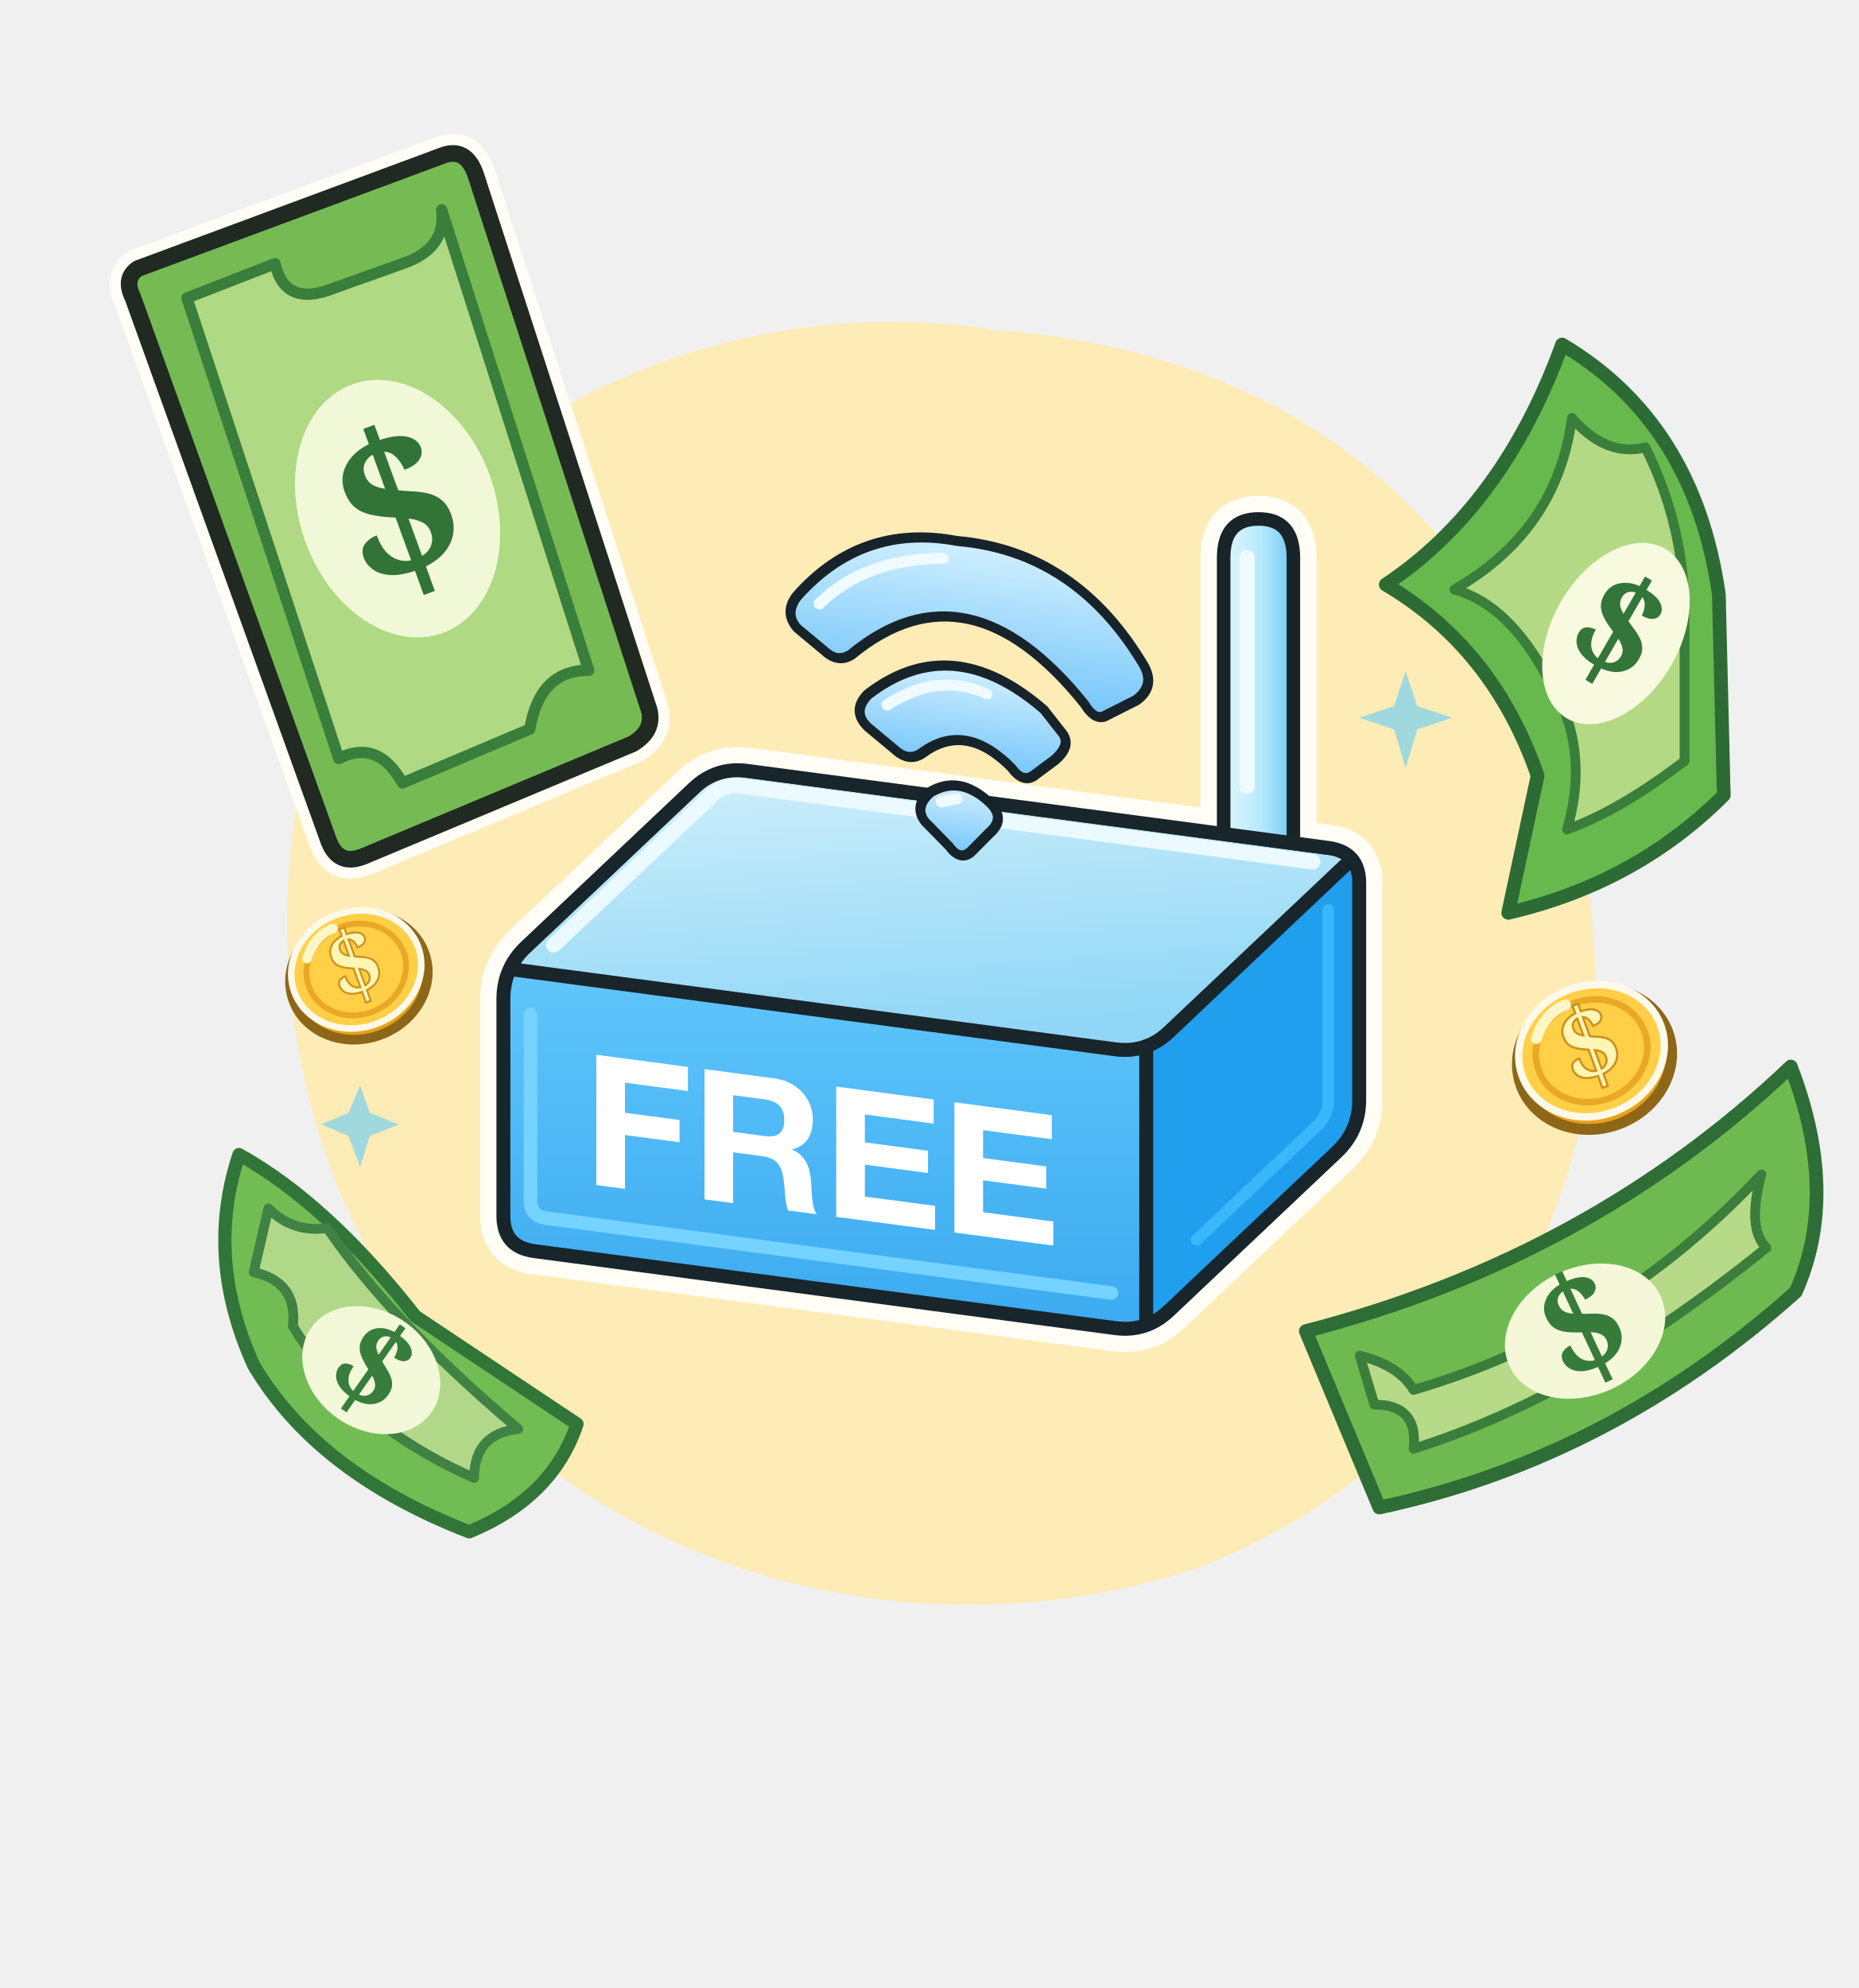
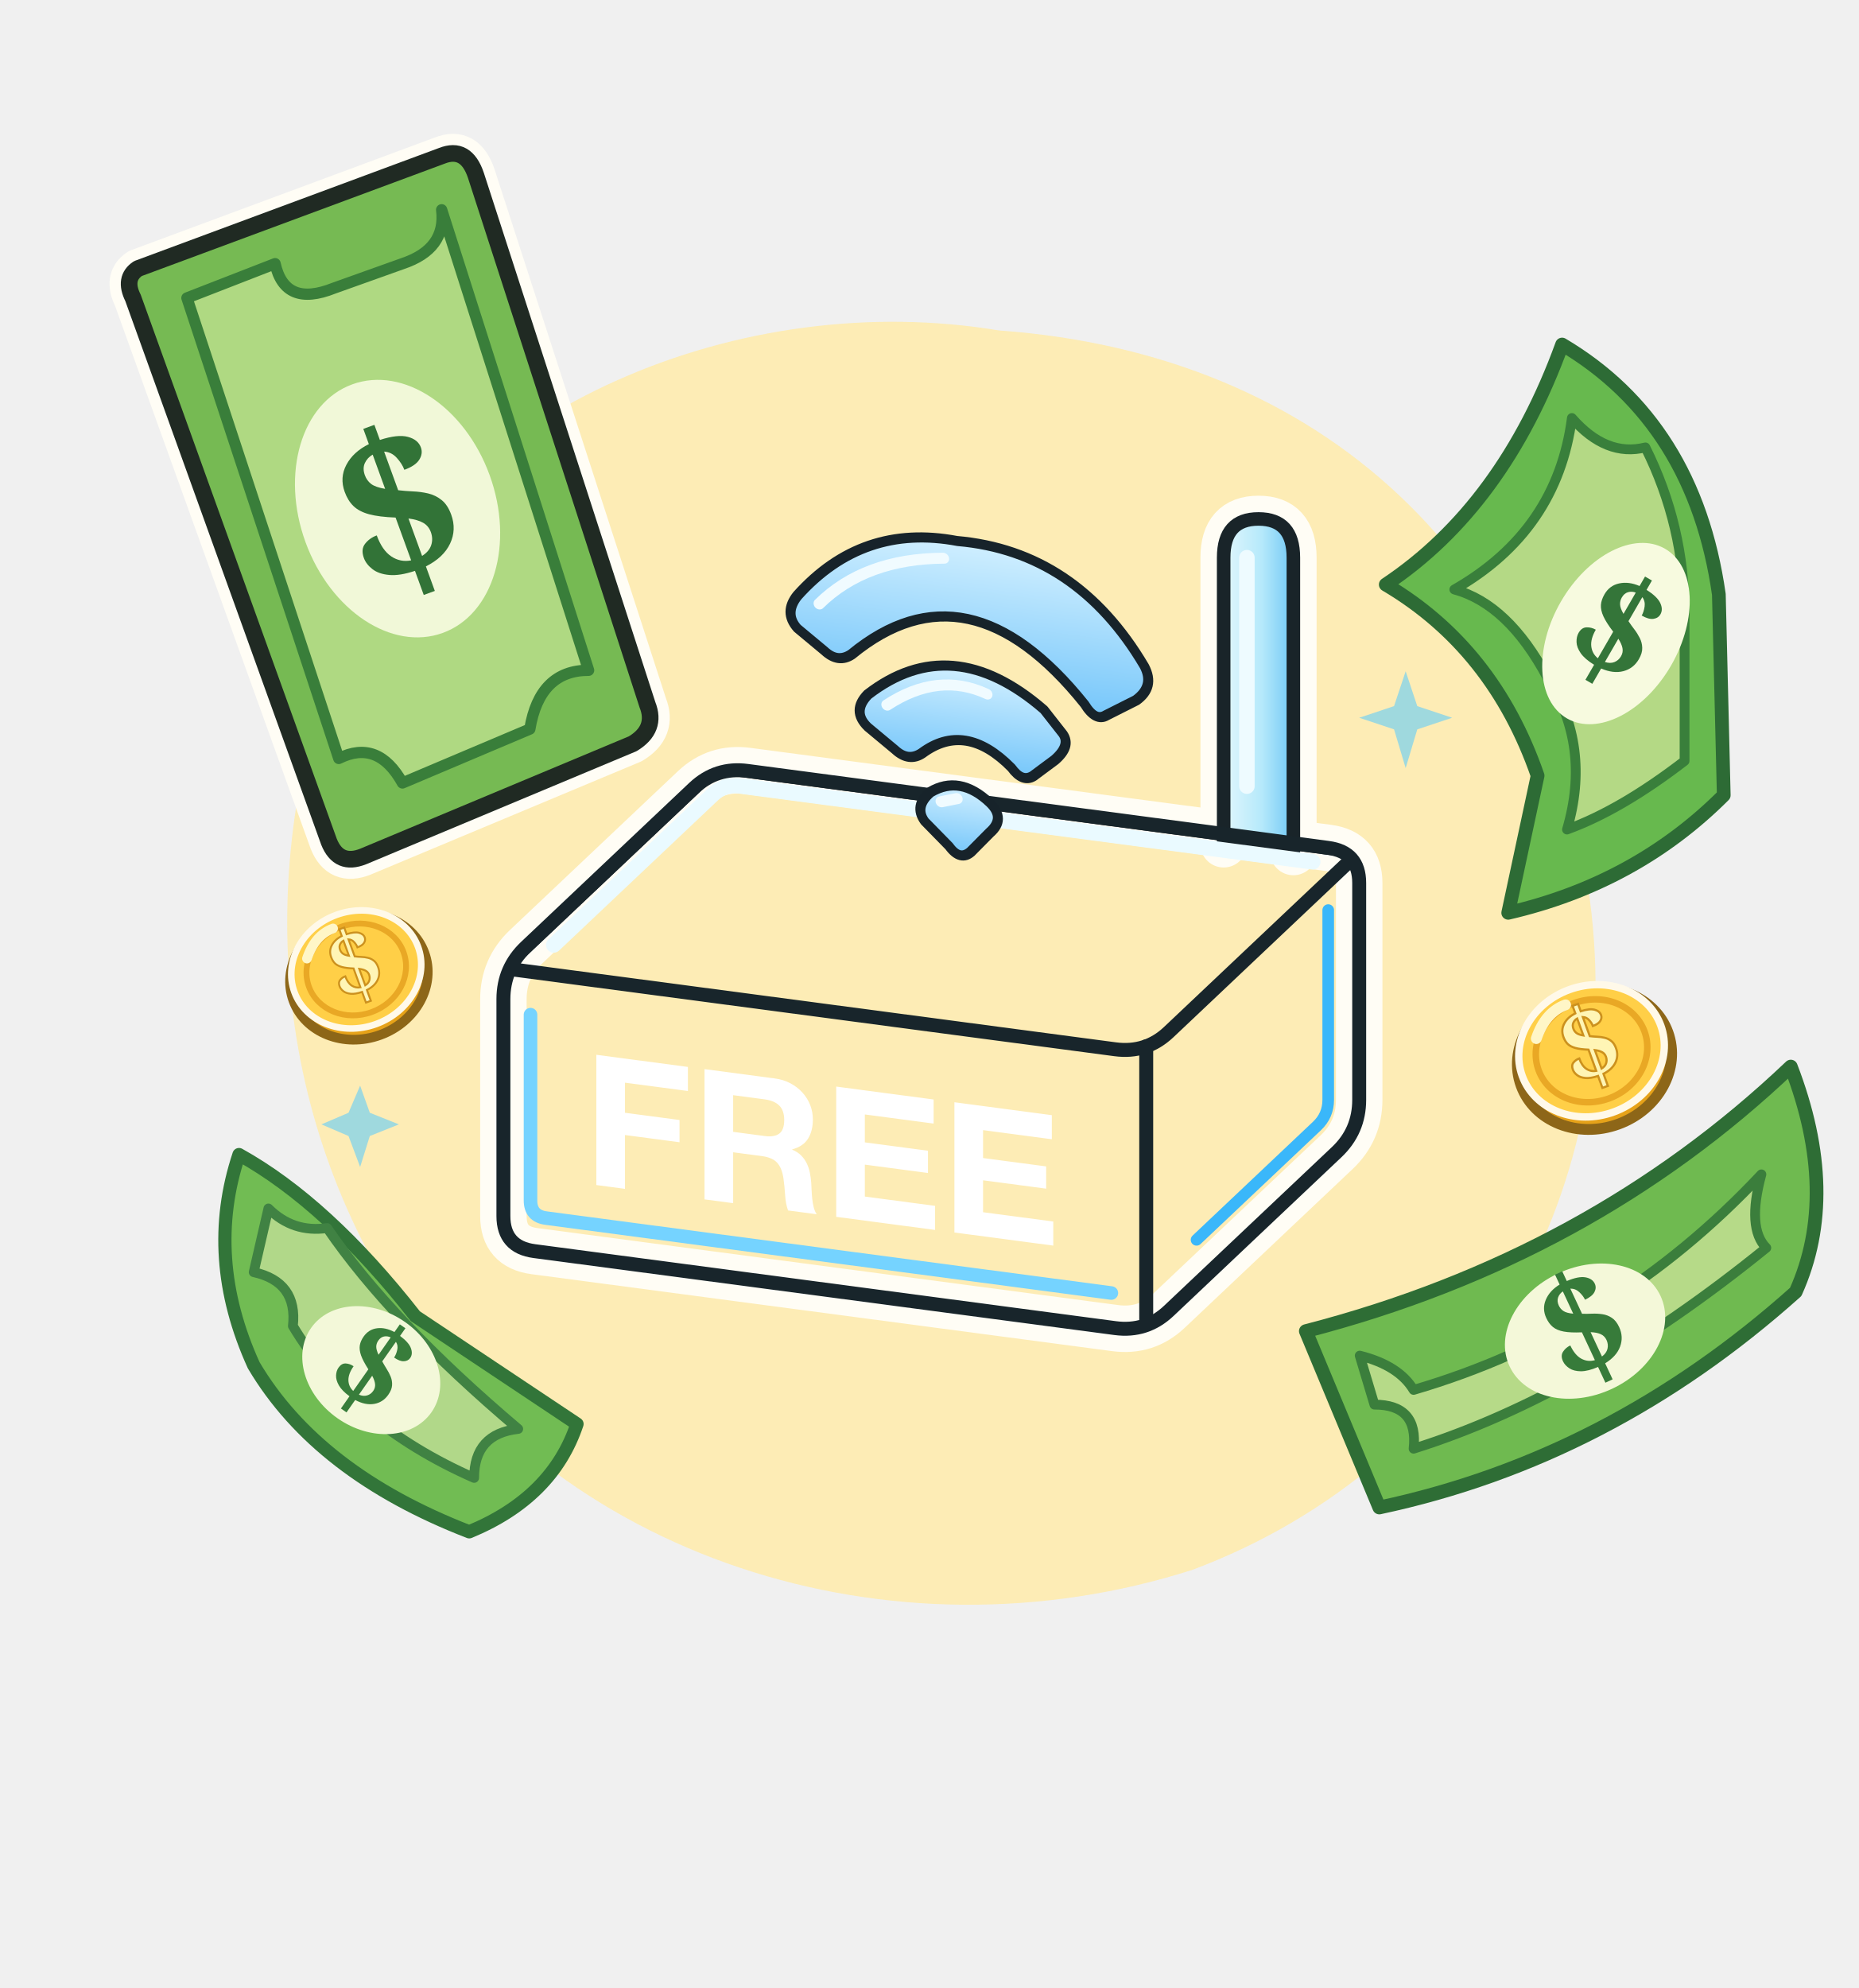
<svg xmlns="http://www.w3.org/2000/svg" width="1440" height="1540" viewBox="0 -33.333 480 513.333">
  <defs>
    <linearGradient id="top" x2=".25" y2="1">
      <stop stop-color="#d2f0fb" />
      <stop offset="1" stop-color="#90d7f7" />
    </linearGradient>
    <linearGradient id="front" x2="0" y2="1">
      <stop stop-color="#60c6fb" />
      <stop offset="1" stop-color="#3baaf0" />
    </linearGradient>
    <linearGradient id="antenna" x2="1" y2="0">
      <stop stop-color="#e2f7fc" />
      <stop offset=".55" stop-color="#b5e9fb" />
      <stop offset="1" stop-color="#70c7f4" />
    </linearGradient>
    <linearGradient id="wifi" x2="0" y2="1">
      <stop stop-color="#d0efff" />
      <stop offset="1" stop-color="#75c6fa" />
    </linearGradient>
    <g id="coin">
      <ellipse cx="0" cy="2" rx="18" ry="16" fill="#e6a219" stroke="#8d6618" stroke-width="2.5" />
      <ellipse rx="17" ry="15" fill="#ffcf47" stroke="#fff9e9" stroke-width="1.7" />
      <ellipse rx="13" ry="11.7" fill="none" stroke="#e9a825" stroke-width="1.5" />
      <text x="0" y="7" text-anchor="middle" font-family="Georgia,serif" font-weight="bold" font-size="24" fill="#fff5b5" stroke="#cc911e" stroke-width=".5">$</text>
      <path d="M-11-7Q-7-12-2-12" fill="none" stroke="#fff6c7" stroke-width="2.5" stroke-linecap="round" />
    </g>
    <path id="rounded-router-outline" d="M122 230V286Q122 294 130 295.06L280 314.94Q288 316 293.818 310.5L337.182 269.5Q343 264 343 256V200Q343 192 335 190.94L185 171.06Q177 170 171.182 175.5L127.818 216.5Q122 222 122 230Z" />
    <clipPath id="rounded-router-clip">
      <use href="#rounded-router-outline" />
    </clipPath>
  </defs>
  <path d="M89 130C118 71 192 41 258 52 342 58 399 112 410 195 422 273 380 345 308 372 230 397 143 369 102 302 68 248 67 184 89 130Z" fill="#ffebaa" opacity=".85" />
  <g fill="#9fd9de">
    <path d="m67 82 3 8 8 3-8 3-3 9-3-9-9-3 9-3Z" transform="translate(25 82)" />
    <path d="m363 140 3 9 9 3-9 3-3 10-3-10-9-3 9-3Z" />
    <path d="m359 81 2.5 7 7.5 3-7.5 3-2.5 8-3-8-7-3 7-3Z" transform="translate(-266 166)" />
  </g>
  <g stroke-linejoin="round">
    <g aria-label="upper-right dollar bill" transform="translate(401.5 129) scale(1.265) translate(-401.5 -129)">
      <path d="M403 71Q430 87 435 122L436 163Q418 181 392 187L398 159Q389 133 367 120Q391 104 403 71Z" fill="#67b94e" stroke="#2d6b35" stroke-width="2.8" />
      <path d="M405 86Q412 94 420 92Q428 108 428 126L428 156Q415 166 404 170Q409 153 400 139Q392 124 381 121Q402 109 405 86Z" fill="#b4d985" stroke="#397f3b" stroke-width="2" />
      <ellipse cx="414" cy="130" rx="13" ry="20" transform="rotate(30 414 130)" fill="#f7fadf" />
      <text x="414" y="139" text-anchor="middle" transform="rotate(30 414 130)" font-family="Georgia,serif" font-size="29" font-weight="bold" fill="#347539">$</text>
    </g>
    <g aria-label="lower-left dollar bill" transform="translate(23.33333 0) translate(79.5 313.5) scale(1.265) translate(-79.5 -313.5)">
      <path d="M47 275Q65 285 83 308L116 330Q111 345 94 352Q63 340 50 318Q40 296 47 275Z" fill="#71bc53" stroke="#327539" stroke-width="2.7" />
      <path d="M53 286Q58 291 65 290Q78 309 104 331Q95 332 95 341Q70 330 58 310Q59 301 50 299Z" fill="#b1d889" stroke="#408243" stroke-width="2" />
      <ellipse cx="74" cy="319" rx="15" ry="12" transform="rotate(35 74 319)" fill="#f3f8d9" />
      <text x="74" y="327" text-anchor="middle" transform="rotate(35 74 319)" font-family="Georgia,serif" font-size="25" font-weight="bold" fill="#387d3b">$</text>
    </g>
    <g aria-label="lower-right dollar bill" transform="translate(0 -32) translate(403 331) scale(1.265) translate(-403 -331)">
      <path d="M351 340Q409 325 450 286Q460 312 451 332Q413 366 366 376Z" fill="#6fba50" stroke="#2e6d35" stroke-width="2.8" />
      <path d="M362 345Q370 347 373 352Q414 340 444 308Q441 319 445 323Q408 353 373 364Q374 355 365 355Z" fill="#b6da88" stroke="#3b7e3c" stroke-width="2" />
      <ellipse cx="408" cy="340" rx="17" ry="13" transform="rotate(-25 408 340)" fill="#f4f8d9" />
      <text x="408" y="349" text-anchor="middle" transform="rotate(-25 408 340)" font-family="Georgia,serif" font-size="29" font-weight="bold" fill="#377b3a">$</text>
    </g>
  </g>
  <use href="#coin" transform="translate(92 217) rotate(-20)" />
  <use href="#coin" transform="translate(411 238) rotate(-20) scale(1.12)" />
  <g aria-label="aligned router" transform="translate(8 -5.333333)" stroke-linecap="round" stroke-linejoin="round">
    <g fill="none" stroke="#fffdf5" stroke-width="12">
      <path d="M308 190V116Q308 106 317 106Q326 106 326 116V192" />
      <use href="#rounded-router-outline" />
    </g>
    <g fill="url(#antenna)" stroke="#192429" stroke-width="3.5">
      <path d="M308 190V116Q308 106 317 106Q326 106 326 116V192Z" />
    </g>
    <path d="M314 116V175" fill="none" stroke="#eefbff" stroke-width="4" />
    <g clip-path="url(#rounded-router-clip)">
-       <path d="M278 238H298V248H278Z" fill="#57bff8" />
-       <path d="M122 222L288 244V316L122 294Z" fill="url(#front)" />
-       <path d="M288 240L343 192V264L288 316Z" fill="#209fee" />
-       <path d="M122 222L177 170L343 192L293.818 238.5Q288 244 280 242.94L122 222Z" fill="url(#top)" stroke="#18252b" stroke-width="3.6" />
+       <path d="M278 238H298V248H278Z" fill="none" />
+       <path d="M122 222L288 244V316L122 294Z" fill="none" />
+       <path d="M288 240L343 192V264L288 316Z" fill="none" />
+       <path d="M122 222L177 170L343 192L293.818 238.5Q288 244 280 242.94L122 222Z" fill="none" stroke="#18252b" stroke-width="3.6" />
      <path d="M288 242.17V316" fill="none" stroke="#18252b" stroke-width="3.6" />
      <path d="M135 216L176.091 177.151Q179 174.4 183 174.93L331 194.545" fill="none" stroke="#eafaff" stroke-width="4" />
      <path d="M129 234V282Q129 286 133 286.53L279 305.88" fill="none" stroke="#75d3ff" stroke-width="3.5" />
      <path d="M335 207V256Q335 260 332.091 262.75L301 292.145" fill="none" stroke="#3ab7fa" stroke-width="3" />
    </g>
    <g aria-label="FREE" transform="translate(205 269) matrix(1 .1325301 0 1 0 0)">
      <path d="M-59.000 -16.817 L-59.000 16.817 L-51.604 16.817 L-51.604 2.921 L-37.520 2.921 L-37.520 -2.826 L-51.604 -2.826 L-51.604 -10.599 L-35.353 -10.599 L-35.353 -16.817 Z M-23.671 -1.602 L-23.671 -11.070 L-15.568 -11.070 Q-13.025 -11.070 -11.753 -9.963 Q-10.481 -8.856 -10.481 -6.406 Q-10.481 -3.863 -11.753 -2.732 Q-13.025 -1.602 -15.568 -1.602 Z M-31.066 -16.817 L-31.066 16.817 L-23.671 16.817 L-23.671 3.674 L-16.275 3.674 Q-13.496 3.674 -12.271 4.899 Q-11.046 6.124 -10.669 8.762 Q-10.387 10.787 -10.246 13.001 Q-10.104 15.215 -9.492 16.817 L-2.096 16.817 Q-2.614 16.110 -2.873 15.097 Q-3.133 14.085 -3.250 12.954 Q-3.368 11.824 -3.415 10.740 Q-3.462 9.657 -3.509 8.856 Q-3.604 7.584 -3.863 6.312 Q-4.122 5.040 -4.687 3.980 Q-5.252 2.921 -6.147 2.143 Q-7.042 1.366 -8.408 0.989 L-8.408 0.895 Q-5.582 -0.236 -4.334 -2.402 Q-3.085 -4.569 -3.085 -7.537 Q-3.085 -9.468 -3.768 -11.141 Q-4.451 -12.813 -5.747 -14.085 Q-7.042 -15.356 -8.856 -16.087 Q-10.669 -16.817 -12.931 -16.817 Z M2.944 -16.817 L2.944 16.817 L28.475 16.817 L28.475 10.599 L10.340 10.599 L10.340 2.355 L26.638 2.355 L26.638 -3.392 L10.340 -3.392 L10.340 -10.599 L28.099 -10.599 L28.099 -16.817 Z M33.469 -16.817 L33.469 16.817 L59.000 16.817 L59.000 10.599 L40.864 10.599 L40.864 2.355 L57.163 2.355 L57.163 -3.392 L40.864 -3.392 L40.864 -10.599 L58.623 -10.599 L58.623 -16.817 Z" fill="#ffffff" />
    </g>
    <use href="#rounded-router-outline" fill="none" stroke="#18252b" stroke-width="3.6" />
  </g>
  <g aria-label="upper-left dollar bill" transform="translate(-5.333333 -86) translate(108 184) scale(1.265) translate(-108 -184)" stroke-linejoin="round">
    <path d="m55 135 62-23q5-2 7 4l35 108q2 5-3 8l-55 23q-5 2-7-3L54 141q-2-4 1-6Z" fill="#fffdf5" stroke="#fffdf5" stroke-width="8" />
    <path d="m55 135 62-23q5-2 7 4l35 108q2 5-3 8l-55 23q-5 2-7-3L54 141q-2-4 1-6Z" fill="#76ba53" stroke="#202a23" stroke-width="3.4" />
    <path d="m65 141 18-7q2 9 12 5l14-5q9-3 8-11l30 94q-10 0-12 12l-26 11q-5-9-13-5Z" fill="#afd982" stroke="#397e3a" stroke-width="2.3" />
    <ellipse cx="108" cy="184" rx="20" ry="27" transform="rotate(-20 108 184)" fill="#f1f8d8" />
    <text x="108" y="199" text-anchor="middle" transform="rotate(-20 108 184)" font-family="Georgia,serif" font-weight="bold" font-size="43" fill="#327337">$</text>
  </g>
  <g aria-label="floating Wi-Fi signal" transform="translate(0 61.33333) translate(250 86) scale(.7) matrix(1 .1325301 0 1 0 0) translate(-250 -86)" stroke-linecap="round" stroke-linejoin="round">
    <g fill="url(#wifi)" stroke="#17232a" stroke-width="3.7">
      <path d="M187 56Q211 26 246 28Q290 26 315 65Q319 72 312 78L301 85Q297 88 293 82Q250 34 207 75Q202 79 197 75L187 68Q182 63 187 56Z" />
      <path d="M213 89Q244 61 278 86L285 94Q288 98 282 104L274 111Q270 114 266 109Q249 94 233 108Q228 112 223 108L213 101Q207 96 213 89Z" />
      <path d="M236 122Q247 114 258 123Q264 128 258 134L251 142Q247 146 243 141L234 133Q230 128 236 122Z" />
    </g>
    <g fill="none" stroke="#f0fbff" stroke-width="4">
      <path d="M195 58Q212 39 241 35" />
      <path d="M220 92Q239 77 257 83" />
      <path d="m240 125 6-2" />
    </g>
  </g>
</svg>
